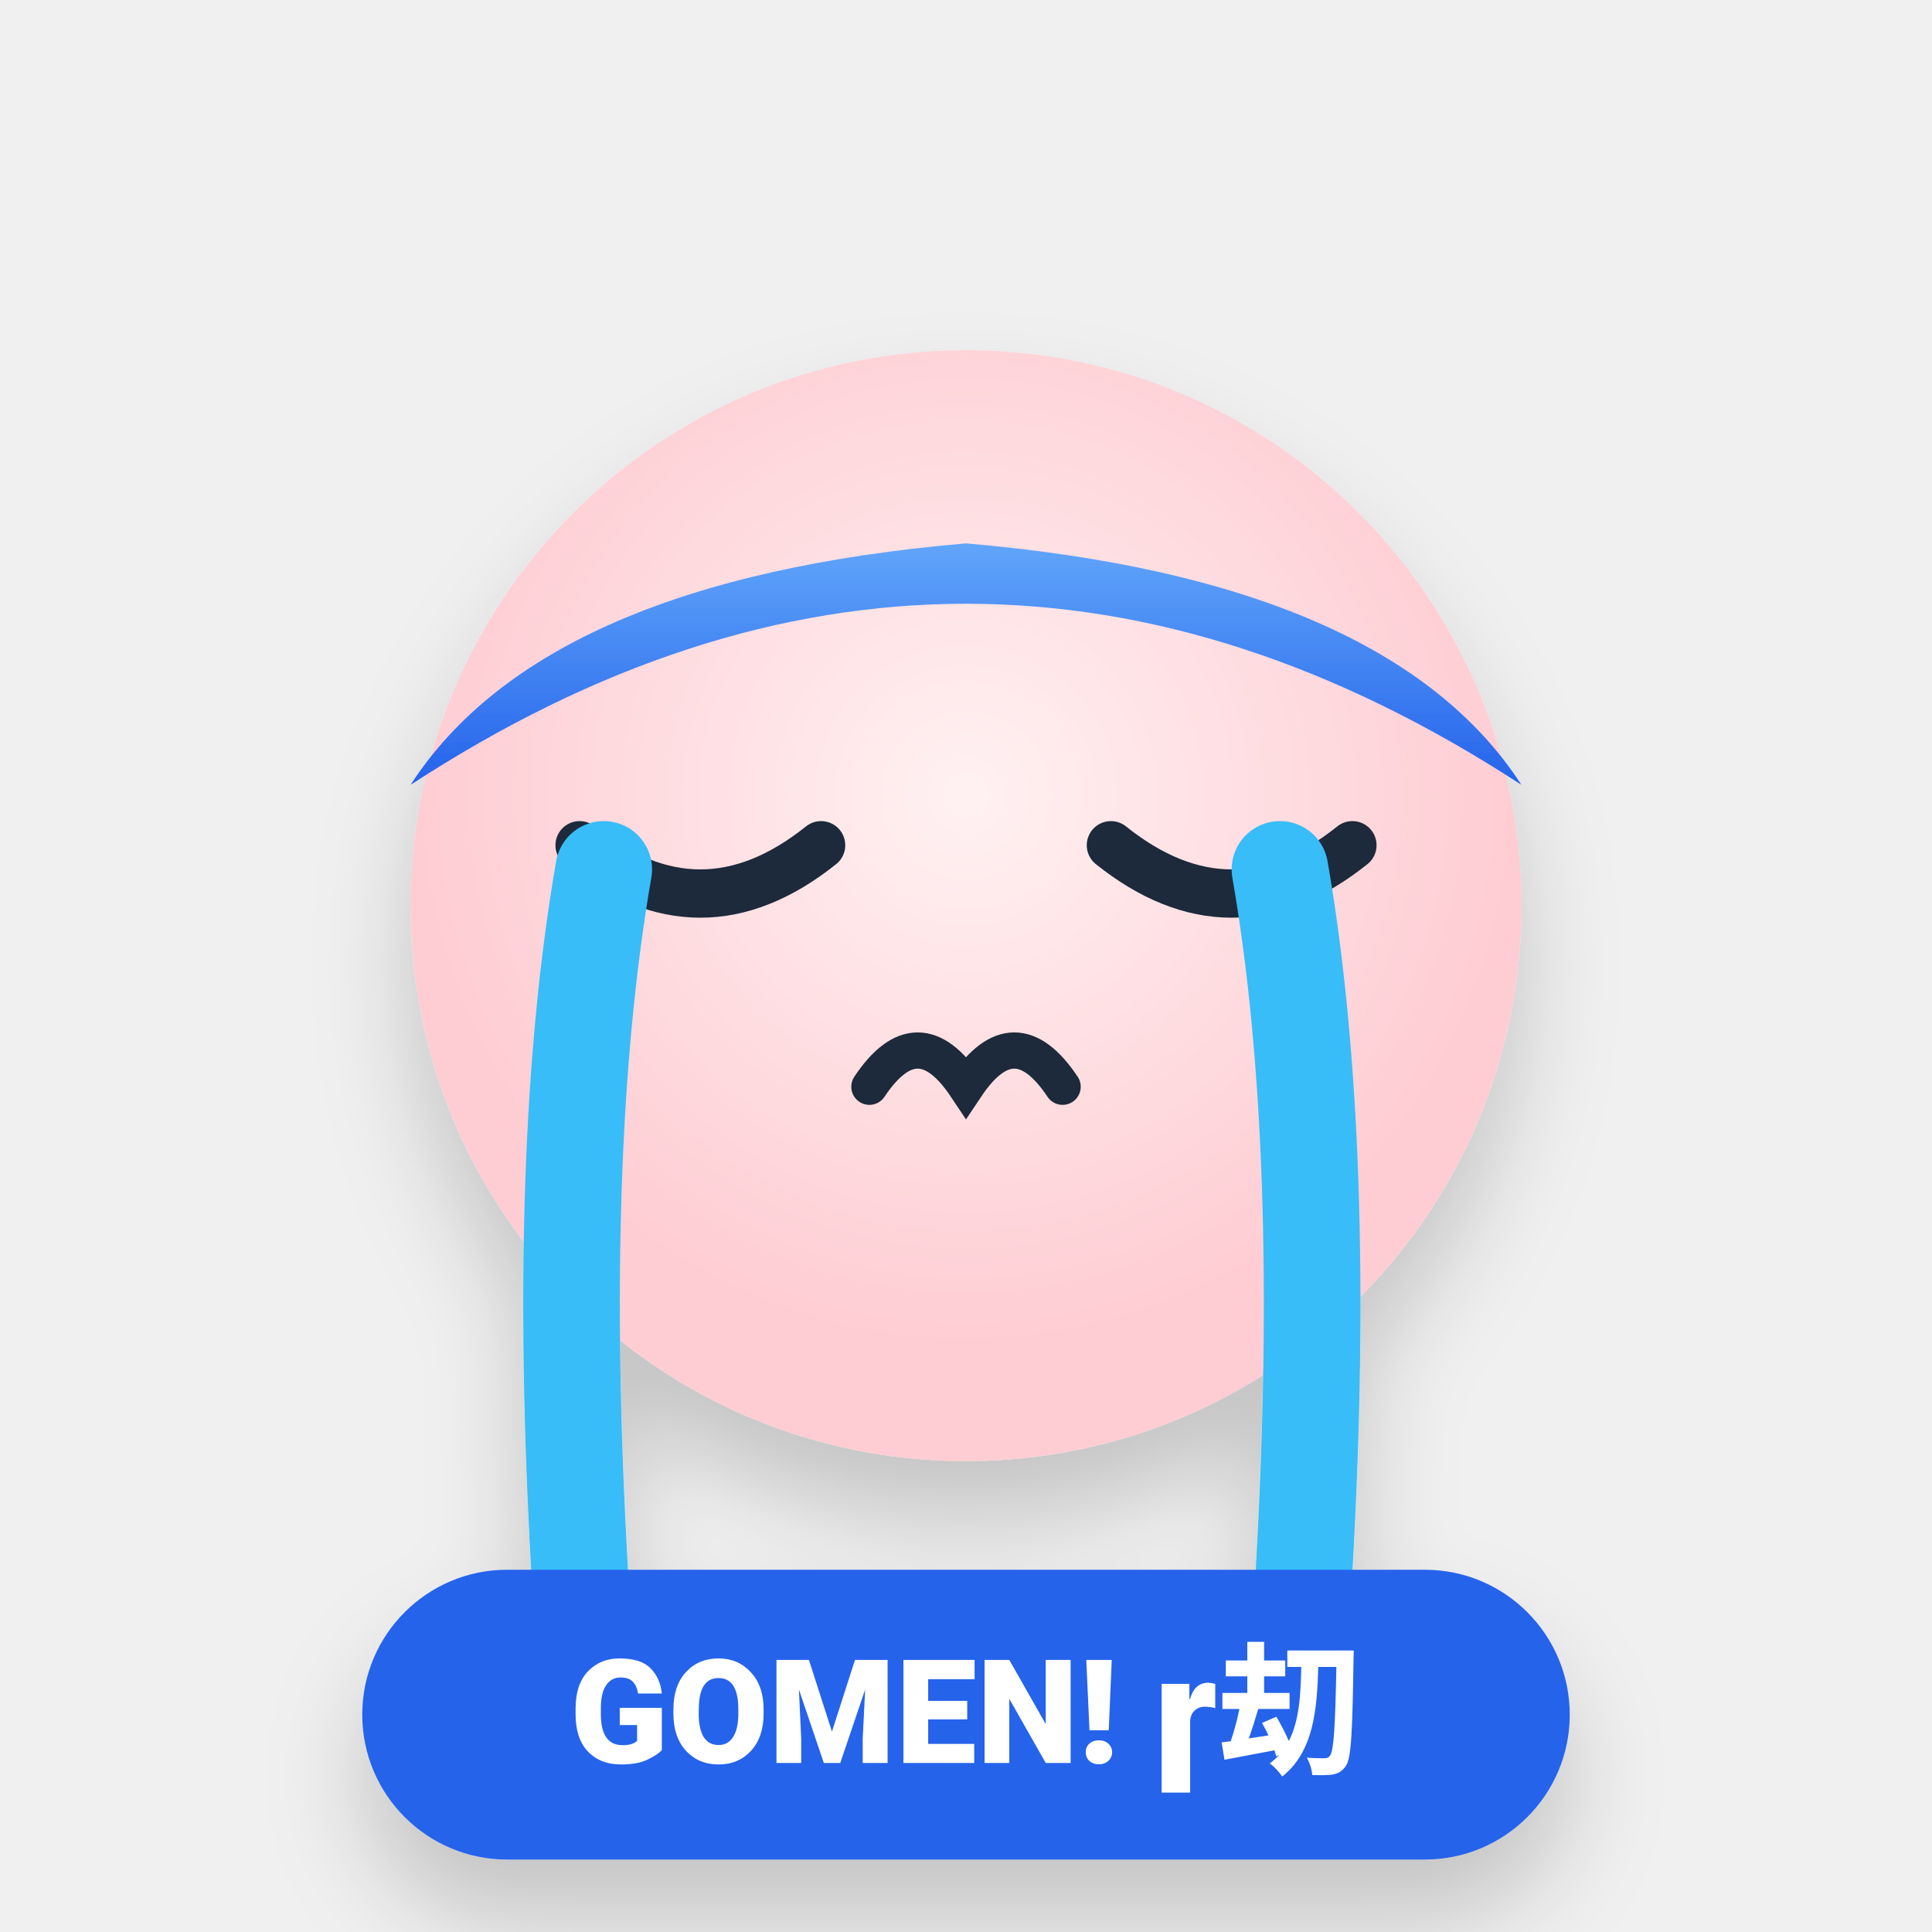
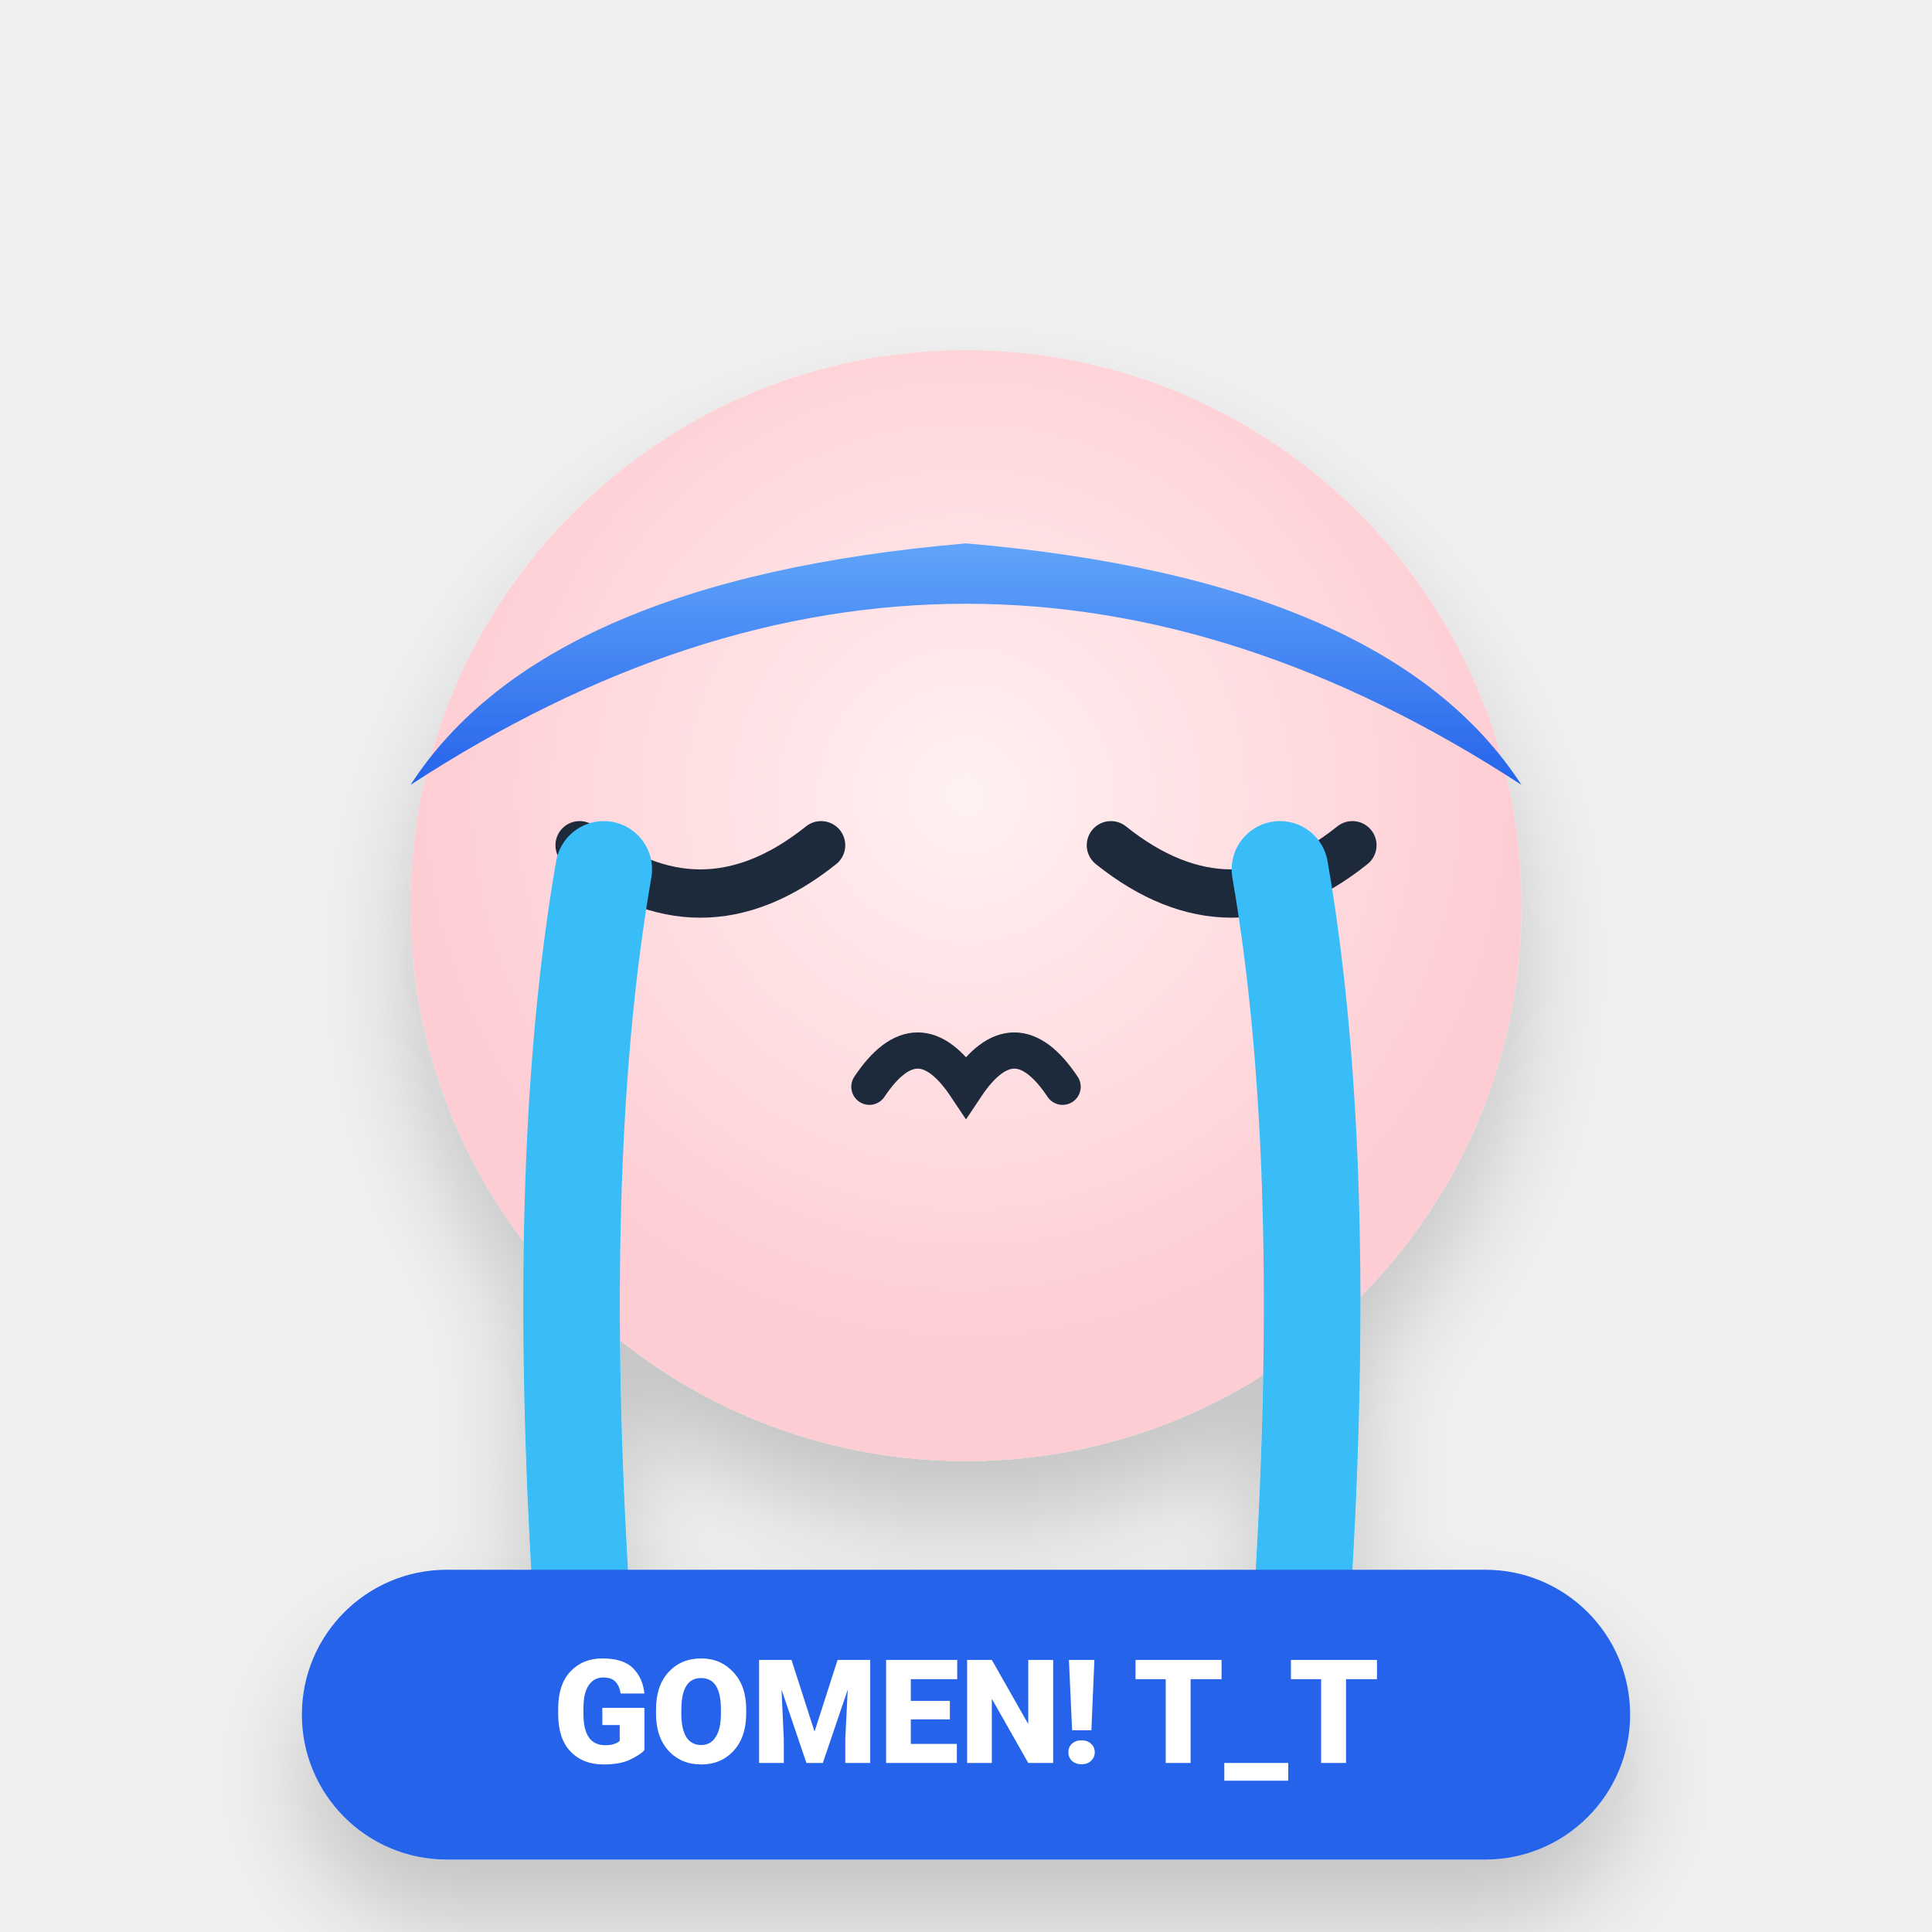
<svg xmlns="http://www.w3.org/2000/svg" viewBox="0 0 160 160" width="160" height="160">
  <defs>
    <radialGradient id="animeSkin" cx="50%" cy="40%" r="50%">
      <stop offset="0%" stop-color="#fff1f2" />
      <stop offset="100%" stop-color="#fecdd3" />
    </radialGradient>
    <linearGradient id="hairBlue" x1="0%" y1="0%" x2="0%" y2="100%">
      <stop offset="0%" stop-color="#60a5fa" />
      <stop offset="100%" stop-color="#2563eb" />
    </linearGradient>
    <filter id="shadow" x="-20%" y="-20%" width="140%" height="140%">
      <feDropShadow dx="0" dy="5" stdDeviation="4" flood-color="rgba(0,0,0,0.18)" />
    </filter>
  </defs>
  <g filter="url(#shadow)">
    <circle cx="80" cy="75" r="46" fill="url(#animeSkin)" />
    <path d="M34,65 Q80,35 126,65 Q115,48 80,45 Q45,48 34,65 Z" fill="url(#hairBlue)" />
    <path d="M48,70 Q58,78 68,70" fill="none" stroke="#1e293b" stroke-width="4" stroke-linecap="round" />
    <path d="M92,70 Q102,78 112,70" fill="none" stroke="#1e293b" stroke-width="4" stroke-linecap="round" />
    <path d="M50,72 Q46,95 48,130" stroke="#38bdf8" stroke-width="8" stroke-linecap="round" fill="none" />
    <path d="M106,72 Q110,95 108,130" stroke="#38bdf8" stroke-width="8" stroke-linecap="round" fill="none" />
    <path d="M72,90 Q76,84 80,90 Q84,84 88,90" fill="none" stroke="#1e293b" stroke-width="3" stroke-linecap="round" />
-     <rect x="30" y="130" width="100" height="24" rx="12" fill="#2563eb" />
-     <text x="80" y="146" font-family="'Segoe UI', Roboto, sans-serif" font-size="12" font-weight="900" fill="#ffffff" text-anchor="middle">GOMEN! 刧</text>
+     <rect x="25" y="130" width="110" height="24" rx="12" fill="#2563eb" />
+     <text x="80" y="146" font-family="'Segoe UI', Roboto, sans-serif" font-size="12" font-weight="900" fill="#ffffff" text-anchor="middle">GOMEN! T_T</text>
  </g>
</svg>
